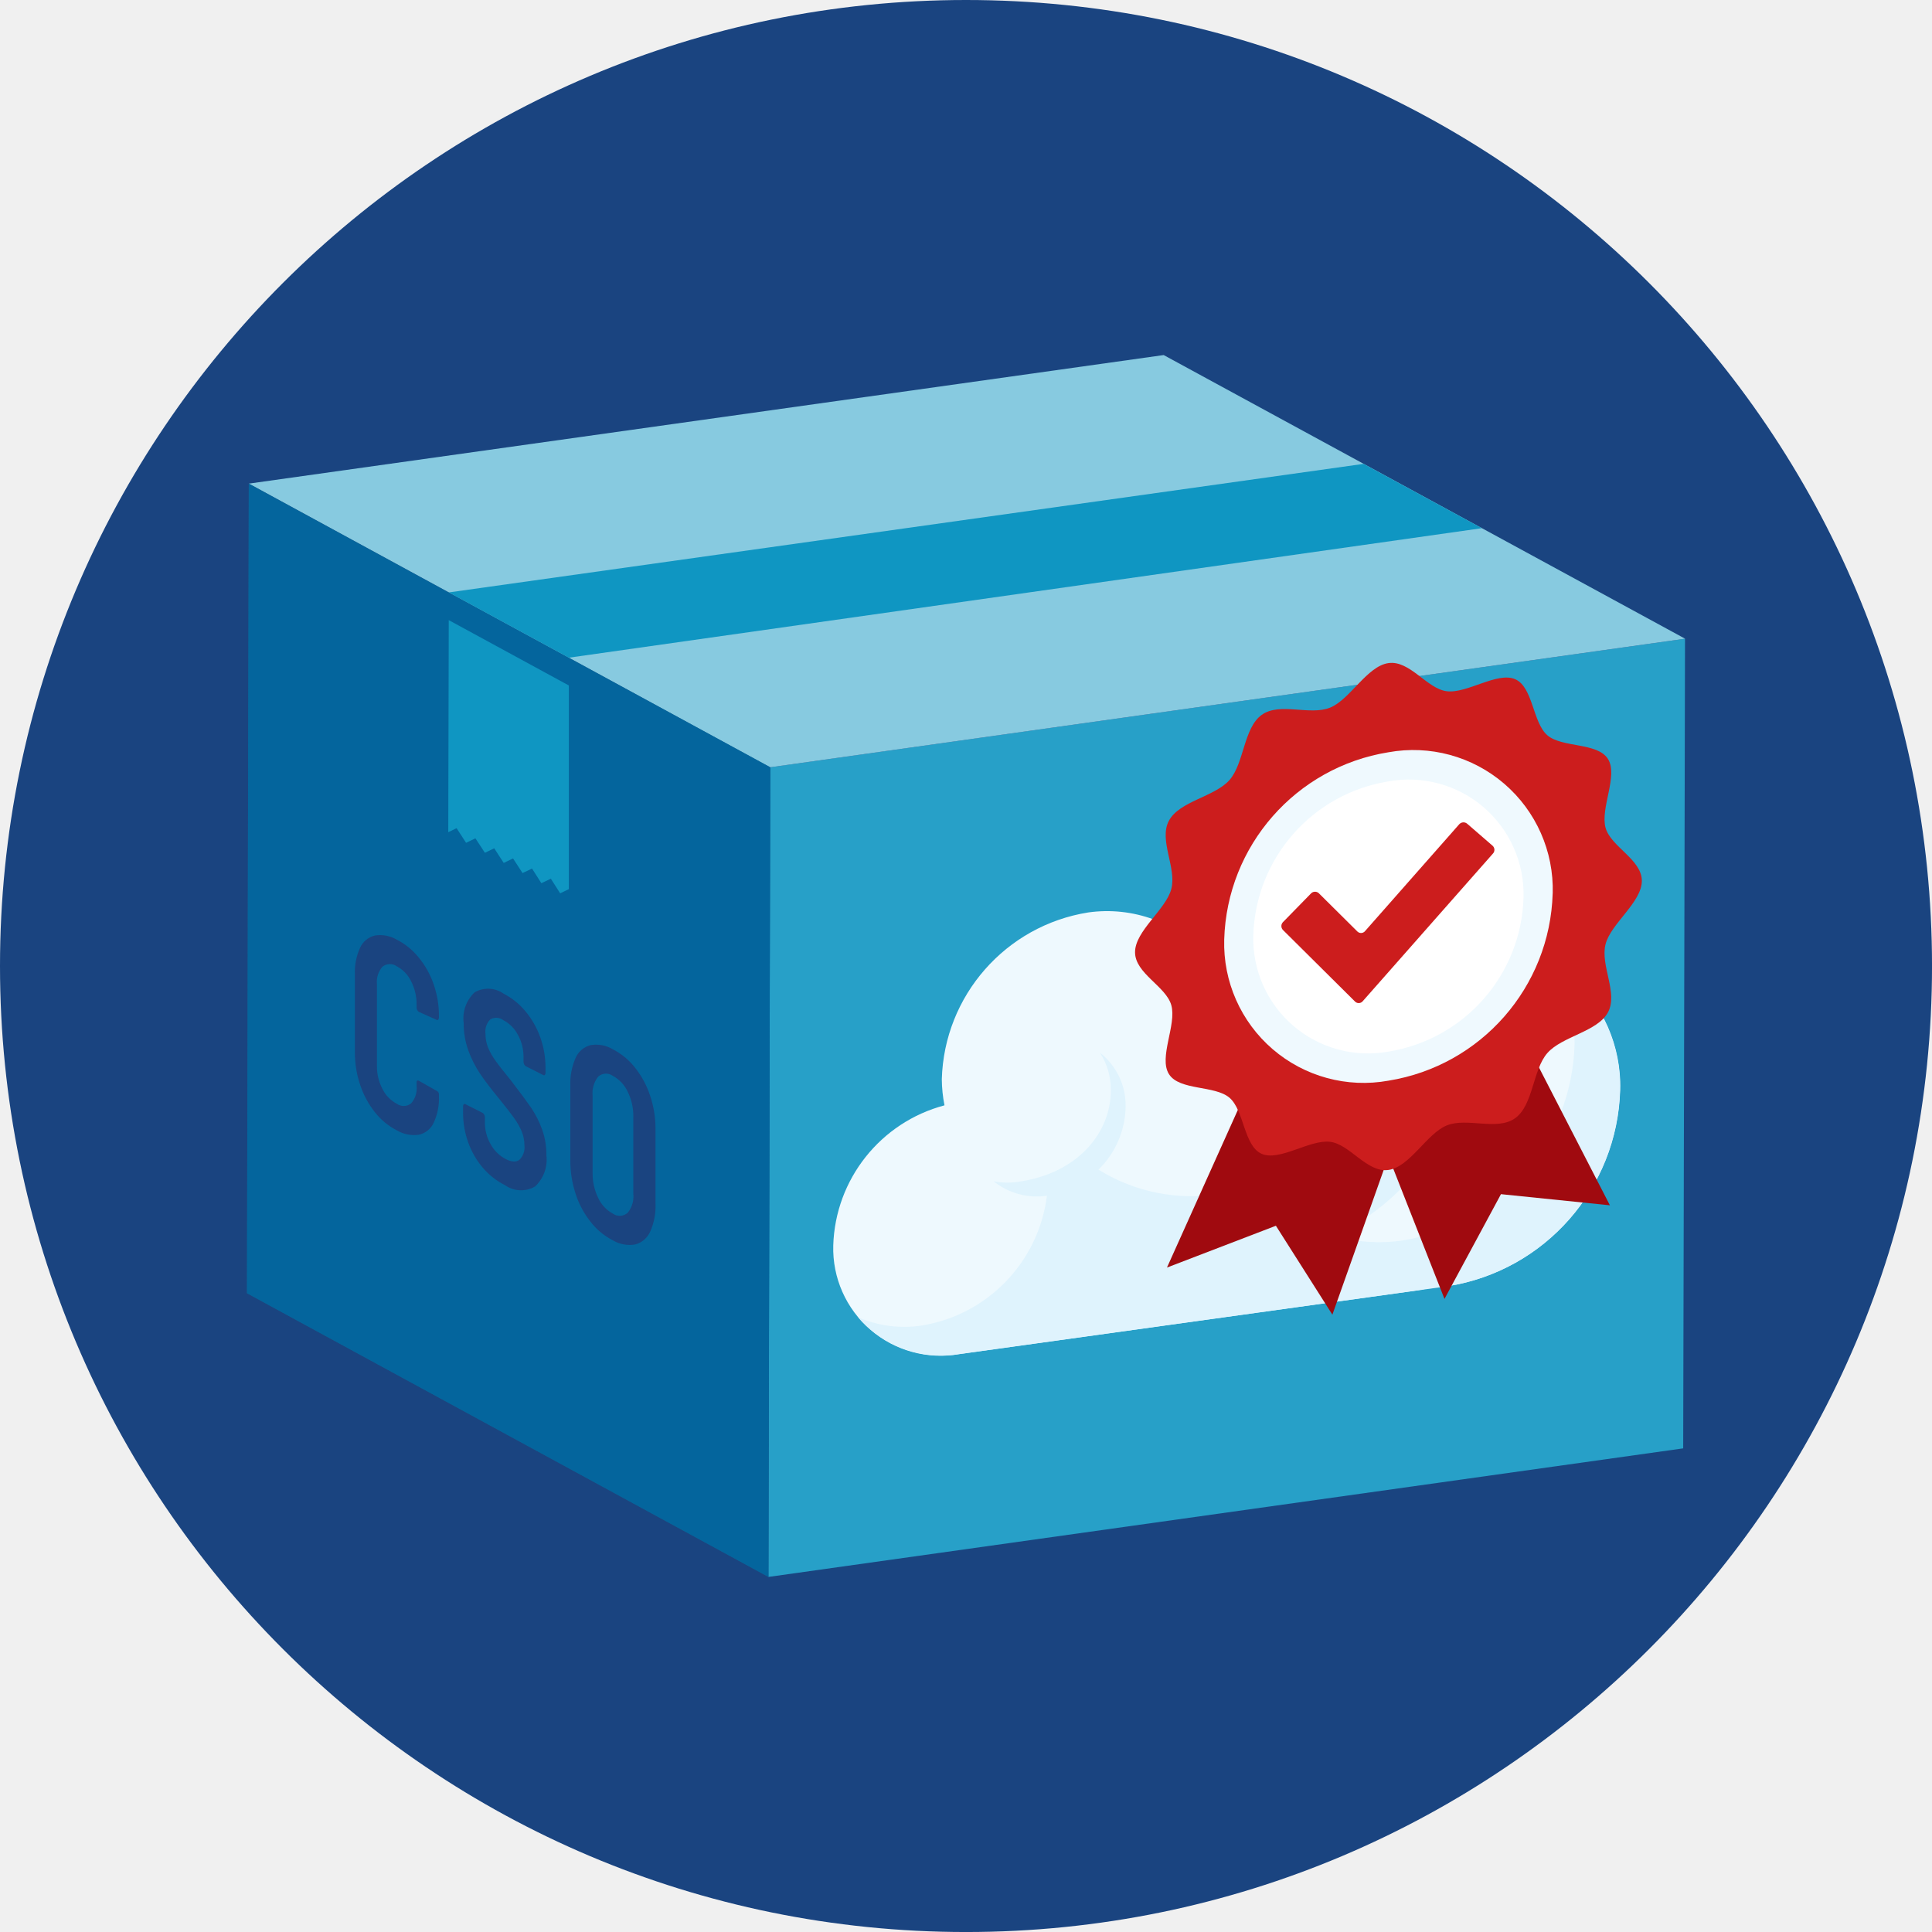
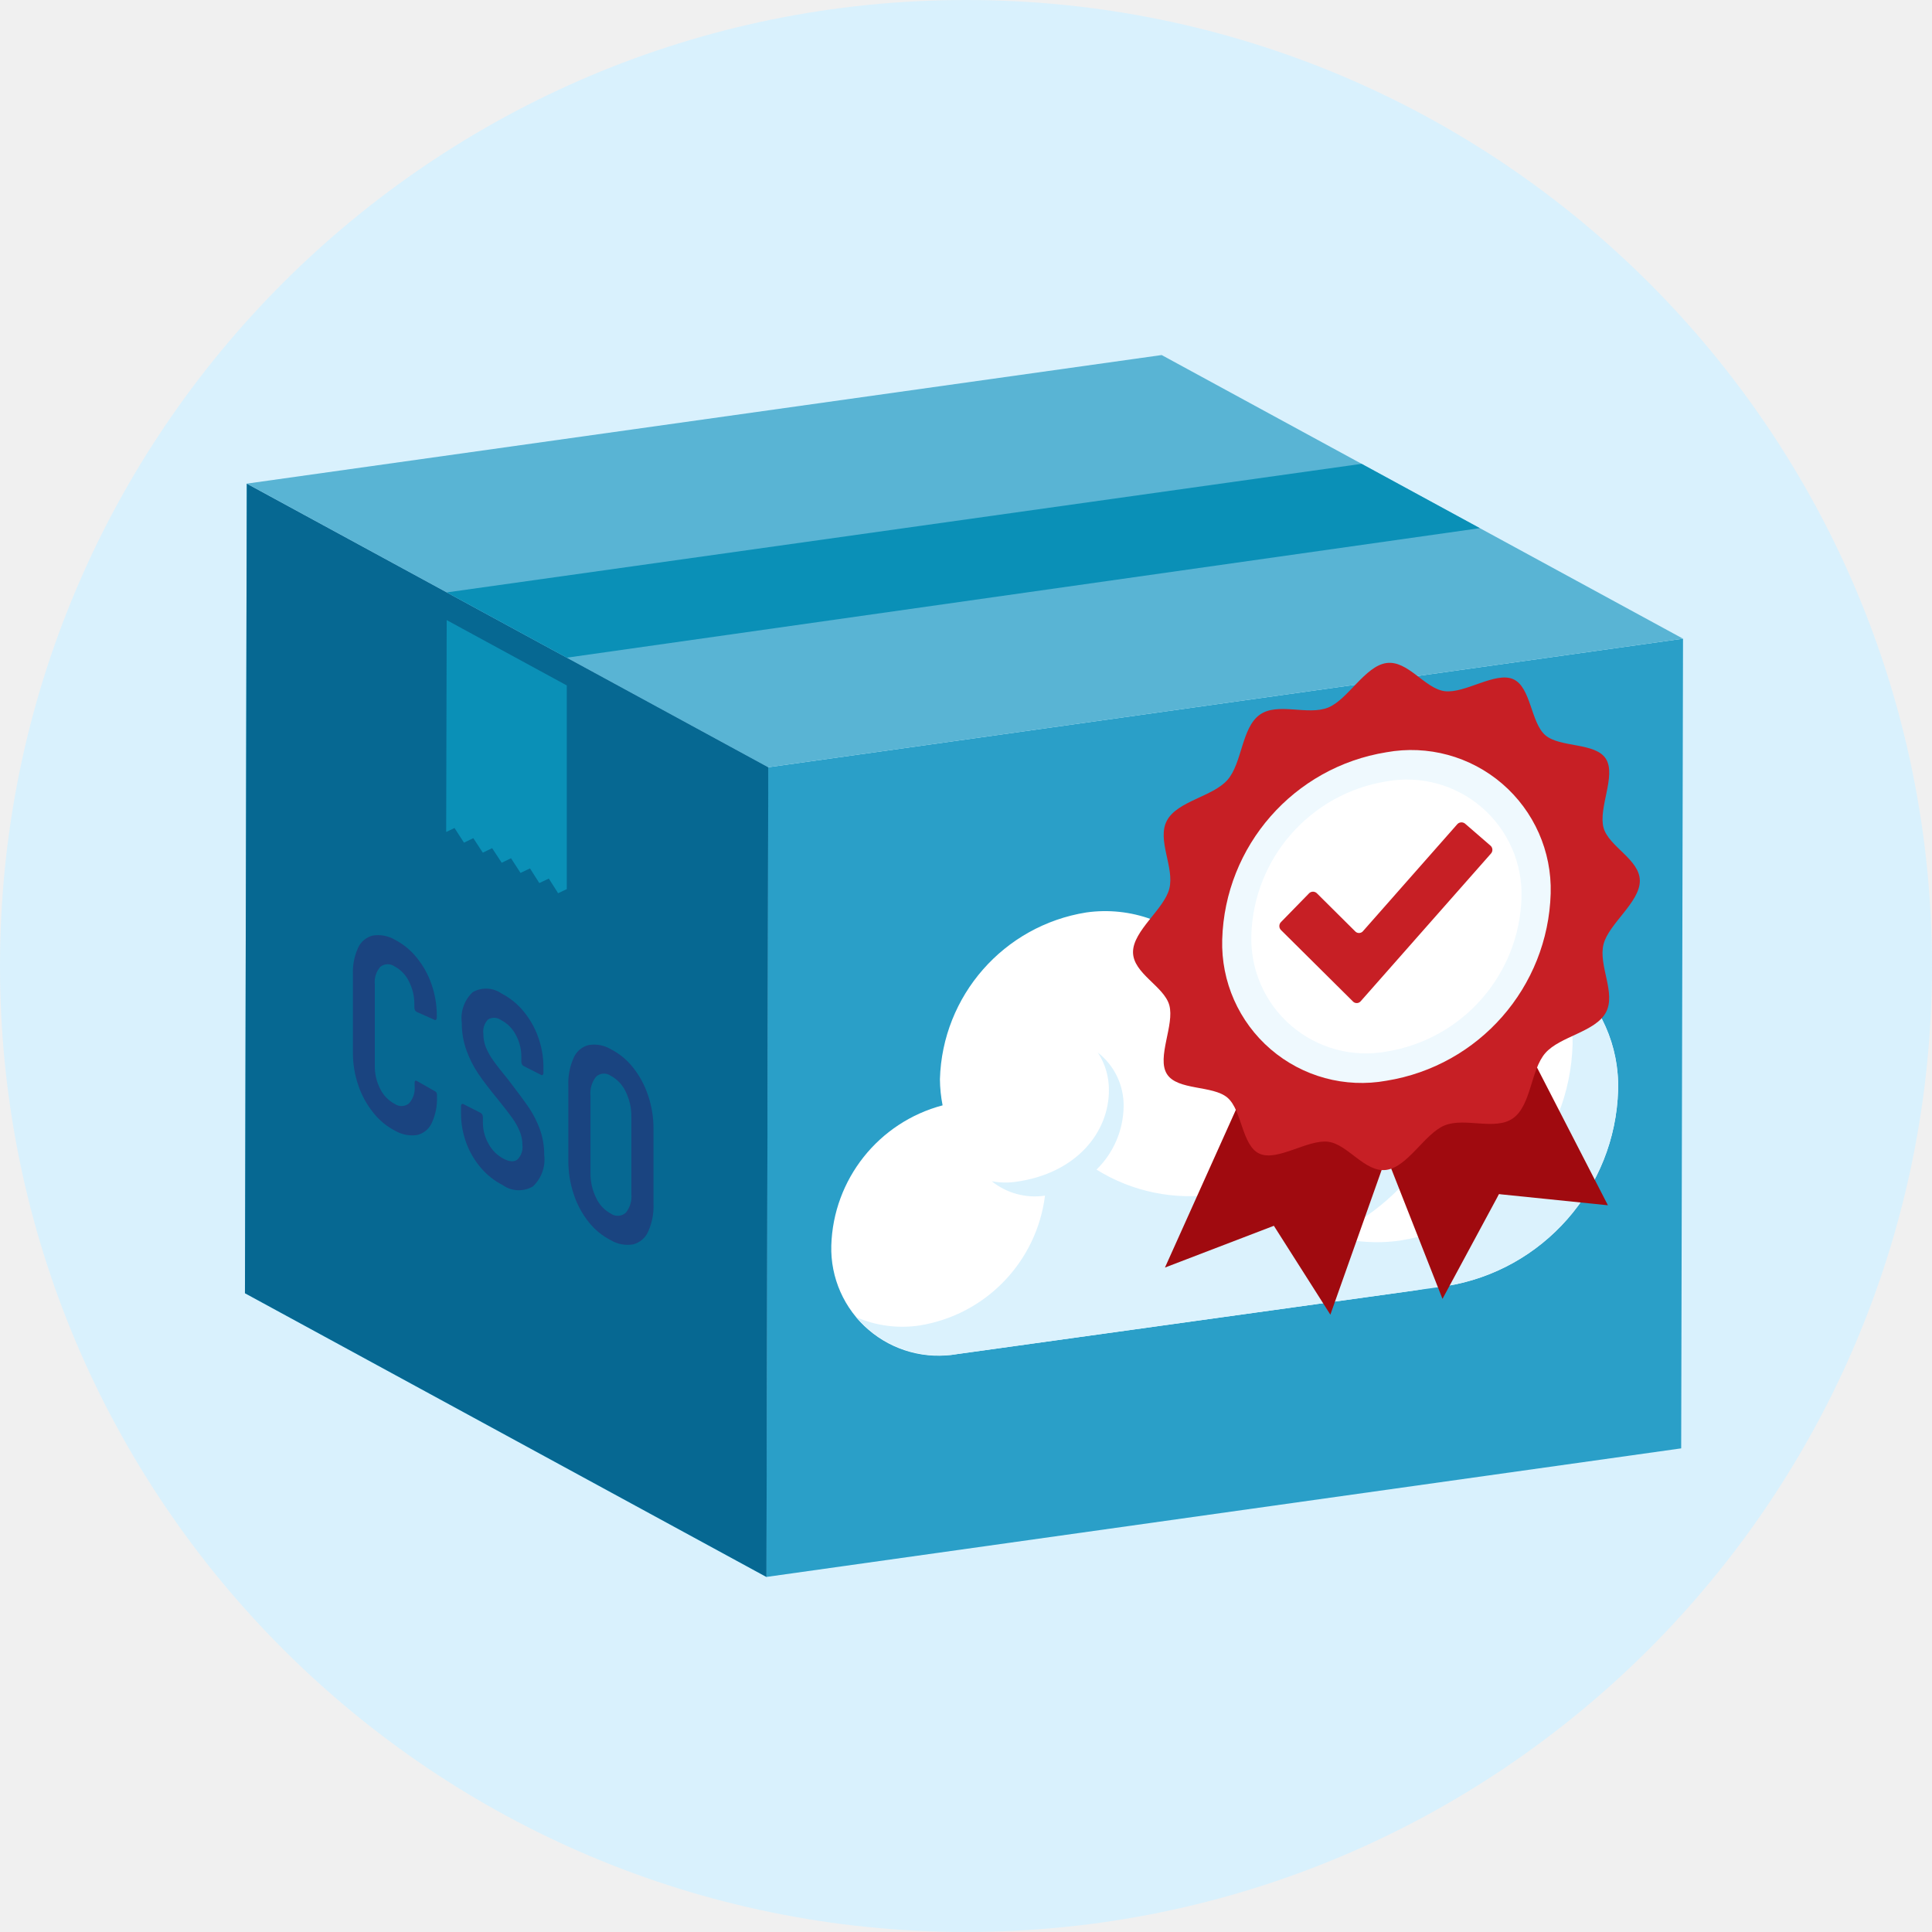
- <svg xmlns="http://www.w3.org/2000/svg" id="Group_2115" data-name="Group 2115" width="105.645" height="105.645" viewBox="0 0 105.645 105.645">
-   <g id="Circles" transform="translate(0 0)">
-     <circle id="Ellipse_367" data-name="Ellipse 367" cx="52.823" cy="52.823" r="52.823" fill="#1a4480" />
+ <svg xmlns="http://www.w3.org/2000/svg" id="Group_4451" data-name="Group 4451" width="114.805" height="114.805" viewBox="0 0 114.805 114.805">
+   <circle id="Ellipse_706" data-name="Ellipse 706" cx="57.402" cy="57.402" r="57.402" transform="translate(0)" fill="#d9f1fd" />
+   <g id="Group_4440" data-name="Group 4440" transform="translate(45.541 37.953)">
+     <path id="Path_11344" data-name="Path 11344" d="M113.215,50.046l-.109,48.113-54.36,7.64.109-48.113Z" transform="translate(-58.746 -50.046)" fill="#2a9fc8" />
  </g>
-   <g id="Icon_Art" data-name="Icon Art" transform="translate(13.504 19.415)">
-     <g id="Group_2114" data-name="Group 2114">
-       <g id="Group_2110" data-name="Group 2110">
-         <g id="Group_2102" data-name="Group 2102" transform="translate(28.513 15.51)">
-           <path id="Path_3067" data-name="Path 3067" d="M108.869,50.046l-.1,44.274-50.023,7.03.1-44.274Z" transform="translate(-58.746 -50.046)" fill="#27a0c8" />
-         </g>
-         <g id="Group_2103" data-name="Group 2103" transform="translate(0 7.034)">
-           <path id="Path_3068" data-name="Path 3068" d="M52.388,55.155l-.1,44.276L23.772,83.917l.1-44.267L34.806,45.6l6.565,3.569Z" transform="translate(-23.772 -39.65)" fill="#0f96c2" />
-         </g>
-         <g id="Group_2104" data-name="Group 2104" transform="translate(0.101)">
-           <path id="Path_3069" data-name="Path 3069" d="M52.408,53.562,23.9,38.051l50.023-7.03,28.512,15.51Z" transform="translate(-23.896 -31.021)" fill="#87cae0" />
-         </g>
-         <g id="Group_2105" data-name="Group 2105" transform="translate(0 7.034)" opacity="0.8" style="mix-blend-mode: multiply;isolation: isolate">
-           <path id="Path_3070" data-name="Path 3070" d="M52.388,55.155l-.1,44.276L23.772,83.917l.1-44.267L34.806,45.6l6.565,3.569Z" transform="translate(-23.772 -39.65)" fill="#0f96c2" />
-         </g>
-         <g id="Group_2106" data-name="Group 2106" transform="translate(11.008 14.498)">
-           <path id="Path_3071" data-name="Path 3071" d="M43.866,52.373V63.511l-.473.228-.51-.8-.519.246-.51-.8-.519.246-.519-.8-.51.246-.519-.8-.51.246-.519-.792-.51.246-.519-.8-.455.219L37.3,48.8Z" transform="translate(-37.274 -48.804)" fill="#0f96c2" />
-         </g>
-         <g id="Group_2107" data-name="Group 2107" transform="translate(11.035 5.95)">
-           <path id="Path_3072" data-name="Path 3072" d="M43.872,48.918l-6.565-3.569,50.023-7.03L93.8,41.836Z" transform="translate(-37.307 -38.319)" fill="#0f96c2" />
-         </g>
-         <g id="Group_2108" data-name="Group 2108" transform="translate(32.064 27.632)">
-           <path id="Path_3073" data-name="Path 3073" d="M96.709,69.368c-.045.006-.088.014-.132.021a9.175,9.175,0,0,0-9.462-4.37,12.273,12.273,0,0,0-6.5,3.124,7.377,7.377,0,0,0-3.575-.381,9.507,9.507,0,0,0-8.006,9.119,7.677,7.677,0,0,0,.146,1.429,8.184,8.184,0,0,0-6.082,7.66A5.864,5.864,0,0,0,70,91.909l24.891-3.46q.455-.064.9-.17.456-.018.923-.082a11.18,11.18,0,0,0,9.414-10.723A8,8,0,0,0,96.709,69.368Z" transform="translate(-63.102 -64.915)" fill="#eef9fe" />
-           <path id="Path_3074" data-name="Path 3074" d="M102.71,70.84a8.458,8.458,0,0,1,1.233,4.485,11.179,11.179,0,0,1-9.414,10.723,8.864,8.864,0,0,1-3.745-.255,12.743,12.743,0,0,0,7.357-11.2,9.165,9.165,0,0,0-4.005-7.8A9.759,9.759,0,0,1,95.2,71.305,12.726,12.726,0,0,1,84.48,83.512a9.628,9.628,0,0,1-6.57-1.339,4.919,4.919,0,0,0,1.483-3.432,3.658,3.658,0,0,0-1.409-2.966,3.685,3.685,0,0,1,.6,2.067c0,2.283-1.771,4.537-5.079,5a4.119,4.119,0,0,1-1.328-.029,3.762,3.762,0,0,0,2.913.787,8.231,8.231,0,0,1-6.857,7.1,6.344,6.344,0,0,1-3.469-.454,5.984,5.984,0,0,0,5.538,2.015l26.711-3.713a11.18,11.18,0,0,0,9.414-10.723A8.031,8.031,0,0,0,102.71,70.84Z" transform="translate(-63.41 -65.263)" fill="#dff3fd" />
-         </g>
-         <g id="Group_2109" data-name="Group 2109" transform="translate(5.904 31.712)">
-           <path id="Path_3075" data-name="Path 3075" d="M32.111,79.617a4.84,4.84,0,0,1-.81-1.5,5.436,5.436,0,0,1-.288-1.763V72.074A3.157,3.157,0,0,1,31.3,70.61a1.184,1.184,0,0,1,.81-.661,1.806,1.806,0,0,1,1.2.23,3.705,3.705,0,0,1,1.2.981,4.73,4.73,0,0,1,.81,1.459,5.2,5.2,0,0,1,.288,1.727v.087a.164.164,0,0,1-.037.113.068.068,0,0,1-.089.014l-.972-.435a.219.219,0,0,1-.089-.1.308.308,0,0,1-.036-.143v-.174a2.7,2.7,0,0,0-.3-1.259,1.809,1.809,0,0,0-.779-.816.651.651,0,0,0-.788.022,1.261,1.261,0,0,0-.3.957v4.473a2.652,2.652,0,0,0,.3,1.251,1.831,1.831,0,0,0,.788.814.651.651,0,0,0,.779-.02,1.234,1.234,0,0,0,.3-.95v-.189c0-.107.042-.139.125-.1l.972.551a.2.2,0,0,1,.126.18v.117a3.121,3.121,0,0,1-.288,1.45,1.166,1.166,0,0,1-.81.654,1.859,1.859,0,0,1-1.2-.237A3.647,3.647,0,0,1,32.111,79.617Z" transform="translate(-31.014 -69.92)" fill="#1a4480" />
-           <path id="Path_3076" data-name="Path 3076" d="M39.35,83.318a4.439,4.439,0,0,1-.8-1.384,4.664,4.664,0,0,1-.282-1.607v-.379a.134.134,0,0,1,.037-.105.074.074,0,0,1,.089-.006l.94.476a.214.214,0,0,1,.089.1.309.309,0,0,1,.037.143v.291a2.349,2.349,0,0,0,.313,1.178,1.985,1.985,0,0,0,.835.818q.481.243.747.029a.959.959,0,0,0,.267-.783,1.978,1.978,0,0,0-.146-.752,3.762,3.762,0,0,0-.413-.735q-.267-.374-.831-1.069-.637-.774-1.023-1.342a5.888,5.888,0,0,1-.647-1.269A4.318,4.318,0,0,1,38.3,75.4a1.957,1.957,0,0,1,.6-1.68,1.468,1.468,0,0,1,1.577.071,3.827,3.827,0,0,1,1.2.966,4.618,4.618,0,0,1,.81,1.423,4.866,4.866,0,0,1,.287,1.647v.307a.135.135,0,0,1-.037.105.073.073,0,0,1-.088.006l-.951-.482a.208.208,0,0,1-.089-.1.307.307,0,0,1-.037-.143v-.277a2.49,2.49,0,0,0-.3-1.185,1.886,1.886,0,0,0-.819-.823.636.636,0,0,0-.705-.029.947.947,0,0,0-.256.781,2,2,0,0,0,.135.739,3.436,3.436,0,0,0,.413.734q.276.389.83,1.062.751.978,1.107,1.494a5.433,5.433,0,0,1,.6,1.172,4.043,4.043,0,0,1,.245,1.428,2.018,2.018,0,0,1-.616,1.72,1.518,1.518,0,0,1-1.65-.071A3.907,3.907,0,0,1,39.35,83.318Z" transform="translate(-32.353 -70.586)" fill="#1a4480" />
-           <path id="Path_3077" data-name="Path 3077" d="M46.564,86.955a4.867,4.867,0,0,1-.814-1.528,5.729,5.729,0,0,1-.288-1.814V79.5A3.391,3.391,0,0,1,45.75,78a1.215,1.215,0,0,1,.814-.7,1.776,1.776,0,0,1,1.216.223,3.7,3.7,0,0,1,1.227,1.016,4.966,4.966,0,0,1,.82,1.53,5.64,5.64,0,0,1,.292,1.8v4.11a3.374,3.374,0,0,1-.292,1.52,1.24,1.24,0,0,1-.82.7,1.809,1.809,0,0,1-1.227-.229A3.694,3.694,0,0,1,46.564,86.955Zm2.036-.491a1.416,1.416,0,0,0,.307-1.031V81.207a3,3,0,0,0-.307-1.358,1.879,1.879,0,0,0-.82-.874.635.635,0,0,0-.8.051,1.461,1.461,0,0,0-.3,1.048V84.3a2.98,2.98,0,0,0,.3,1.341,1.838,1.838,0,0,0,.8.867A.655.655,0,0,0,48.6,86.464Z" transform="translate(-33.683 -71.276)" fill="#1a4480" />
-         </g>
-       </g>
-       <g id="Group_2113" data-name="Group 2113" transform="translate(48.561 16.83)">
-         <g id="Group_2111" data-name="Group 2111" transform="translate(1.747 14.091)">
-           <path id="Path_3078" data-name="Path 3078" d="M94.525,90.763,91.436,85.9,85.48,88.186l8.014-17.825L101,72.5Z" transform="translate(-85.48 -69.21)" fill="#a00a0f" />
-           <path id="Path_3079" data-name="Path 3079" d="M102.627,89.64l3.089-5.728,5.956.609-8.014-15.572-7.5,4.246Z" transform="translate(-87.452 -68.949)" fill="#a00a0f" />
-         </g>
-         <path id="Path_3080" data-name="Path 3080" d="M111.051,63.587c0,1.171-1.7,2.341-1.984,3.461-.3,1.159.7,2.673.13,3.731s-2.509,1.306-3.313,2.224-.767,2.847-1.759,3.56-2.631-.058-3.748.4c-1.08.44-2.012,2.267-3.182,2.432s-2.1-1.4-3.183-1.538c-1.117-.141-2.77,1.085-3.749.656s-.954-2.373-1.758-3.065-2.739-.382-3.313-1.294.428-2.691.13-3.766c-.289-1.039-1.984-1.732-1.984-2.9s1.7-2.341,1.984-3.462c.3-1.158-.7-2.672-.13-3.73.574-1.073,2.509-1.307,3.313-2.225s.767-2.847,1.759-3.56,2.631.059,3.748-.4c1.08-.44,2.012-2.267,3.183-2.432s2.1,1.4,3.182,1.538c1.117.142,2.77-1.085,3.749-.656s.954,2.374,1.758,3.065,2.739.382,3.313,1.294-.428,2.691-.13,3.766C109.356,61.723,111.051,62.417,111.051,63.587Z" transform="translate(-83.337 -51.665)" fill="#cc1d1d" />
-         <g id="Group_2112" data-name="Group 2112" transform="translate(4.876 4.8)">
-           <path id="Path_3081" data-name="Path 3081" d="M107.28,65.361A10.686,10.686,0,0,1,98.3,75.6a7.624,7.624,0,0,1-8.981-7.718A10.685,10.685,0,0,1,98.3,57.642a7.625,7.625,0,0,1,8.982,7.719" transform="translate(-89.318 -57.552)" fill="#eff9fe" />
-           <path id="Path_3082" data-name="Path 3082" d="M106.047,65.949a8.789,8.789,0,0,1-7.388,8.426,6.272,6.272,0,0,1-7.388-6.35A8.79,8.79,0,0,1,98.659,59.6a6.271,6.271,0,0,1,7.388,6.349" transform="translate(-89.679 -57.917)" fill="#fff" />
-         </g>
-         <path id="Path_3083" data-name="Path 3083" d="M93.228,68.238a.311.311,0,0,1,.026-.433l1.507-1.542a.306.306,0,0,1,.43-.033l2.13,2.114a.287.287,0,0,0,.417-.045l5.127-5.816a.312.312,0,0,1,.43-.059l1.417,1.227a.3.3,0,0,1,0,.43l-7.1,8.051a.287.287,0,0,1-.417.045Z" transform="translate(-85.15 -53.641)" fill="#cc1d1d" />
-       </g>
+   <g id="Group_4441" data-name="Group 4441" transform="translate(14.556 28.742)">
+     <path id="Path_11345" data-name="Path 11345" d="M54.869,56.5l-.109,48.115L23.772,87.755,23.88,39.65l11.883,6.461L42.9,49.989Z" transform="translate(-23.772 -39.65)" fill="#0a90b7" />
+   </g>
+   <g id="Group_4442" data-name="Group 4442" transform="translate(14.666 21.098)">
+     <path id="Path_11346" data-name="Path 11346" d="M54.88,55.516,23.9,38.661l54.36-7.64L109.24,47.876Z" transform="translate(-23.896 -31.021)" fill="#59b4d4" />
+   </g>
+   <g id="Group_4443" data-name="Group 4443" transform="translate(14.556 28.742)" opacity="0.41" style="mix-blend-mode: multiply;isolation: isolate">
+     <path id="Path_11347" data-name="Path 11347" d="M54.869,56.5l-.109,48.115L23.772,87.755,23.88,39.65l11.883,6.461L42.9,49.989Z" transform="translate(-23.772 -39.65)" fill="#0a90b7" />
+     <path id="Path_11348" data-name="Path 11348" d="M54.869,56.5l-.109,48.115L23.772,87.755,23.88,39.65l11.883,6.461L42.9,49.989Z" transform="translate(-23.772 -39.65)" fill="#0a90b7" style="mix-blend-mode: multiply;isolation: isolate" />
+   </g>
+   <g id="Group_4444" data-name="Group 4444" transform="translate(26.518 36.852)">
+     <path id="Path_11349" data-name="Path 11349" d="M44.437,52.683v12.1l-.515.247-.554-.871-.564.267-.554-.871-.564.267-.564-.871-.554.267L40,62.352l-.554.267-.564-.861-.554.267-.564-.871-.495.237L37.3,48.8Z" transform="translate(-37.274 -48.804)" fill="#0a90b7" />
+   </g>
+   <g id="Group_4445" data-name="Group 4445" transform="translate(26.548 27.563)">
+     <path id="Path_11350" data-name="Path 11350" d="M44.441,49.837l-7.134-3.878,54.36-7.64,7.026,3.822Z" transform="translate(-37.307 -38.319)" fill="#0a90b7" />
+   </g>
+   <g id="Group_4446" data-name="Group 4446" transform="translate(49.4 51.126)">
+     <path id="Path_11351" data-name="Path 11351" d="M99.623,69.754c-.049.006-.1.015-.144.023A9.97,9.97,0,0,0,89.2,65.028a13.337,13.337,0,0,0-7.06,3.395,8.017,8.017,0,0,0-3.885-.414,10.331,10.331,0,0,0-8.7,9.91,8.344,8.344,0,0,0,.159,1.553A8.893,8.893,0,0,0,63.1,87.8,6.372,6.372,0,0,0,70.6,94.249l27.049-3.76q.494-.069.975-.185.5-.02,1-.089a12.149,12.149,0,0,0,10.231-11.653A8.7,8.7,0,0,0,99.623,69.754Z" transform="translate(-63.102 -64.915)" fill="#fff" />
+     <path id="Path_11352" data-name="Path 11352" d="M106,71.191a9.192,9.192,0,0,1,1.34,4.874,12.148,12.148,0,0,1-10.23,11.653,9.633,9.633,0,0,1-4.07-.277,13.848,13.848,0,0,0,7.995-12.17A9.959,9.959,0,0,0,96.681,66.8a10.606,10.606,0,0,1,1.154,4.9A13.829,13.829,0,0,1,86.189,84.961a10.463,10.463,0,0,1-7.14-1.456,5.346,5.346,0,0,0,1.612-3.73,3.975,3.975,0,0,0-1.531-3.223,4,4,0,0,1,.656,2.246c0,2.481-1.924,4.93-5.519,5.431a4.476,4.476,0,0,1-1.443-.031,4.088,4.088,0,0,0,3.165.855,8.945,8.945,0,0,1-7.452,7.714,6.9,6.9,0,0,1-3.77-.493,6.5,6.5,0,0,0,6.018,2.19l29.027-4.035a12.149,12.149,0,0,0,10.231-11.653A8.728,8.728,0,0,0,106,71.191Z" transform="translate(-63.292 -65.13)" fill="#dbf2fd" />
+   </g>
+   <g id="Group_4447" data-name="Group 4447" transform="translate(20.972 55.56)">
+     <path id="Path_11353" data-name="Path 11353" d="M32.206,80.457a5.259,5.259,0,0,1-.88-1.626,5.907,5.907,0,0,1-.313-1.916V72.261a3.431,3.431,0,0,1,.313-1.591,1.287,1.287,0,0,1,.88-.718,1.962,1.962,0,0,1,1.3.25,4.027,4.027,0,0,1,1.3,1.066,5.14,5.14,0,0,1,.88,1.586,5.651,5.651,0,0,1,.313,1.876v.095a.178.178,0,0,1-.04.122.074.074,0,0,1-.1.015l-1.056-.472a.238.238,0,0,1-.1-.1.335.335,0,0,1-.039-.155v-.19a2.932,2.932,0,0,0-.323-1.368,1.966,1.966,0,0,0-.846-.887.707.707,0,0,0-.857.024,1.371,1.371,0,0,0-.323,1.04V77.71a2.882,2.882,0,0,0,.323,1.36,1.99,1.99,0,0,0,.857.885.707.707,0,0,0,.846-.022A1.341,1.341,0,0,0,34.68,78.9V78.7c0-.116.045-.151.136-.105l1.056.6a.214.214,0,0,1,.136.2v.127a3.392,3.392,0,0,1-.313,1.575,1.267,1.267,0,0,1-.88.711,2.02,2.02,0,0,1-1.3-.258A3.964,3.964,0,0,1,32.206,80.457Z" transform="translate(-31.014 -69.92)" fill="#1a4480" />
+     <path id="Path_11354" data-name="Path 11354" d="M39.444,84.167a4.824,4.824,0,0,1-.874-1.5,5.069,5.069,0,0,1-.307-1.746V80.5a.145.145,0,0,1,.04-.114.08.08,0,0,1,.1-.006l1.021.517a.233.233,0,0,1,.1.1.336.336,0,0,1,.04.155v.316a2.553,2.553,0,0,0,.34,1.28,2.157,2.157,0,0,0,.907.889q.522.264.812.031a1.042,1.042,0,0,0,.29-.85,2.149,2.149,0,0,0-.159-.817,4.088,4.088,0,0,0-.448-.8q-.29-.407-.9-1.161-.692-.841-1.112-1.458a6.4,6.4,0,0,1-.7-1.379,4.693,4.693,0,0,1-.284-1.648,2.127,2.127,0,0,1,.647-1.826,1.6,1.6,0,0,1,1.713.077,4.159,4.159,0,0,1,1.3,1.05,5.018,5.018,0,0,1,.88,1.546,5.288,5.288,0,0,1,.312,1.79v.333a.147.147,0,0,1-.04.114.079.079,0,0,1-.1.006l-1.033-.524a.226.226,0,0,1-.1-.1.334.334,0,0,1-.04-.155v-.3a2.706,2.706,0,0,0-.323-1.288,2.049,2.049,0,0,0-.89-.895.692.692,0,0,0-.766-.032,1.029,1.029,0,0,0-.278.849,2.178,2.178,0,0,0,.147.8,3.734,3.734,0,0,0,.449.8q.3.423.9,1.154.816,1.063,1.2,1.623a5.9,5.9,0,0,1,.652,1.273,4.394,4.394,0,0,1,.267,1.552,2.193,2.193,0,0,1-.67,1.869,1.65,1.65,0,0,1-1.793-.077A4.246,4.246,0,0,1,39.444,84.167Z" transform="translate(-31.841 -70.331)" fill="#1a4480" />
+     <path id="Path_11355" data-name="Path 11355" d="M46.66,87.8a5.289,5.289,0,0,1-.885-1.66,6.226,6.226,0,0,1-.313-1.971V79.7a3.685,3.685,0,0,1,.313-1.639,1.32,1.32,0,0,1,.885-.762,1.93,1.93,0,0,1,1.322.242,4.026,4.026,0,0,1,1.333,1.1,5.4,5.4,0,0,1,.891,1.663,6.129,6.129,0,0,1,.317,1.958V86.73a3.667,3.667,0,0,1-.317,1.652,1.347,1.347,0,0,1-.891.76,1.966,1.966,0,0,1-1.333-.249A4.015,4.015,0,0,1,46.66,87.8Zm2.213-.533a1.539,1.539,0,0,0,.334-1.121V81.549a3.261,3.261,0,0,0-.334-1.476,2.042,2.042,0,0,0-.891-.95.69.69,0,0,0-.874.056,1.587,1.587,0,0,0-.33,1.139V84.91a3.238,3.238,0,0,0,.33,1.457,2,2,0,0,0,.874.943A.712.712,0,0,0,48.873,87.262Z" transform="translate(-32.662 -70.757)" fill="#1a4480" />
+   </g>
+   <g id="Group_4450" data-name="Group 4450" transform="translate(67.327 39.387)">
+     <g id="Group_4448" data-name="Group 4448" transform="translate(1.898 15.312)">
+       <path id="Path_11356" data-name="Path 11356" d="M95.309,92.532l-3.357-5.281L85.48,89.732l8.709-19.371,8.154,2.323Z" transform="translate(-85.48 -69.11)" fill="#a00a0f" />
+       <path id="Path_11357" data-name="Path 11357" d="M103.189,91.434l3.357-6.225,6.473.662-8.709-16.923-8.154,4.614Z" transform="translate(-86.697 -68.949)" fill="#a00a0f" />
    </g>
+     <path id="Path_11358" data-name="Path 11358" d="M113.454,64.621c0,1.272-1.843,2.544-2.156,3.761-.324,1.26.756,2.9.141,4.054-.624,1.165-2.726,1.419-3.6,2.417s-.834,3.094-1.912,3.869c-1.062.765-2.859-.063-4.073.431-1.174.478-2.186,2.464-3.458,2.643s-2.286-1.522-3.459-1.671c-1.214-.153-3.01,1.179-4.074.713s-1.037-2.579-1.911-3.331-2.977-.416-3.6-1.406.465-2.924.141-4.093c-.314-1.129-2.156-1.883-2.156-3.154s1.843-2.544,2.156-3.762c.324-1.259-.756-2.9-.141-4.053.624-1.166,2.726-1.42,3.6-2.418s.834-3.094,1.912-3.869c1.062-.765,2.859.064,4.073-.431,1.174-.478,2.186-2.464,3.459-2.643s2.285,1.522,3.458,1.671c1.214.154,3.01-1.179,4.074-.713s1.037,2.58,1.911,3.331,2.977.416,3.6,1.406-.465,2.924-.141,4.093C111.612,62.595,113.454,63.349,113.454,64.621Z" transform="translate(-83.337 -51.665)" fill="#c71f25" />
+     <g id="Group_4449" data-name="Group 4449" transform="translate(5.299 5.216)">
+       <path id="Path_11359" data-name="Path 11359" d="M108.838,66.038a11.613,11.613,0,0,1-9.76,11.131,8.285,8.285,0,0,1-9.759-8.387,11.612,11.612,0,0,1,9.759-11.132,8.286,8.286,0,0,1,9.76,8.388" transform="translate(-89.318 -57.552)" fill="#eff9fe" />
+       <path id="Path_11360" data-name="Path 11360" d="M107.328,66.506A9.551,9.551,0,0,1,99.3,75.663a6.816,6.816,0,0,1-8.028-6.9A9.552,9.552,0,0,1,99.3,59.607a6.815,6.815,0,0,1,8.028,6.9" transform="translate(-89.541 -57.778)" fill="#fff" />
+     </g>
+     <path id="Path_11361" data-name="Path 11361" d="M93.234,68.748a.338.338,0,0,1,.028-.47L94.9,66.6a.332.332,0,0,1,.467-.036l2.315,2.3a.312.312,0,0,0,.454-.049l5.572-6.32a.339.339,0,0,1,.468-.064l1.54,1.333a.33.33,0,0,1,0,.467L98,72.979a.312.312,0,0,1-.454.049Z" transform="translate(-84.457 -52.885)" fill="#c71f25" />
  </g>
</svg>
